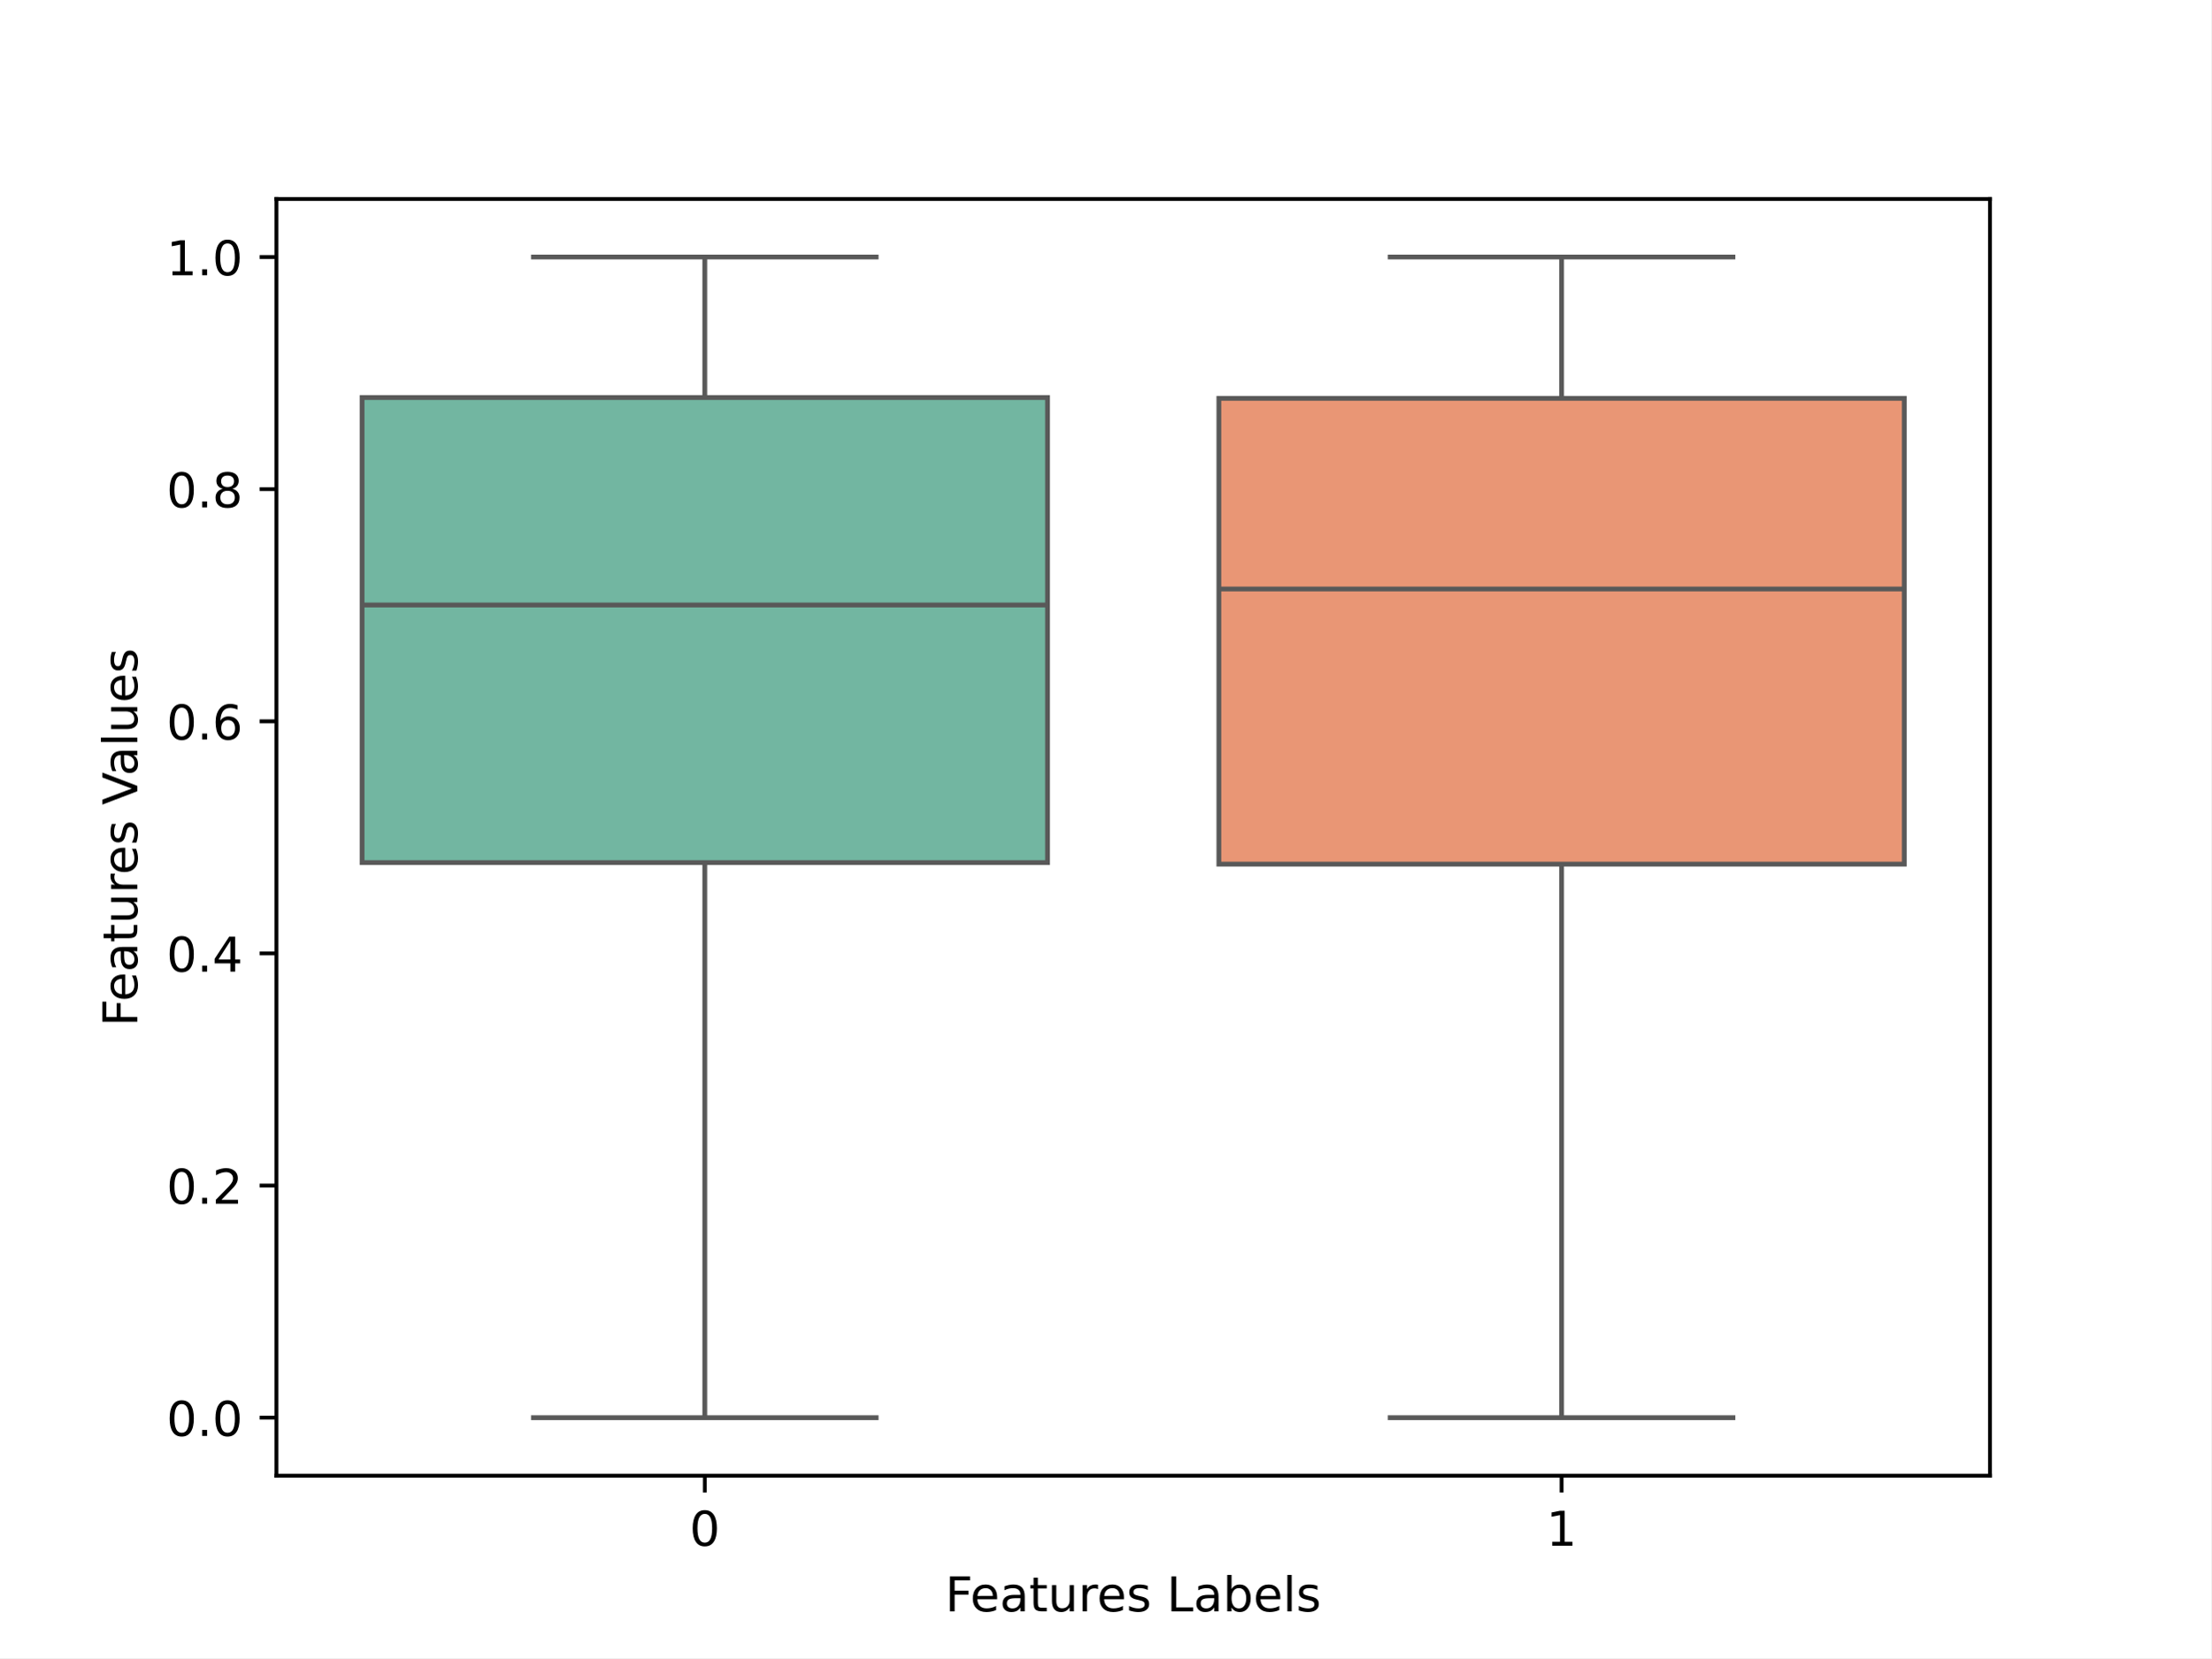
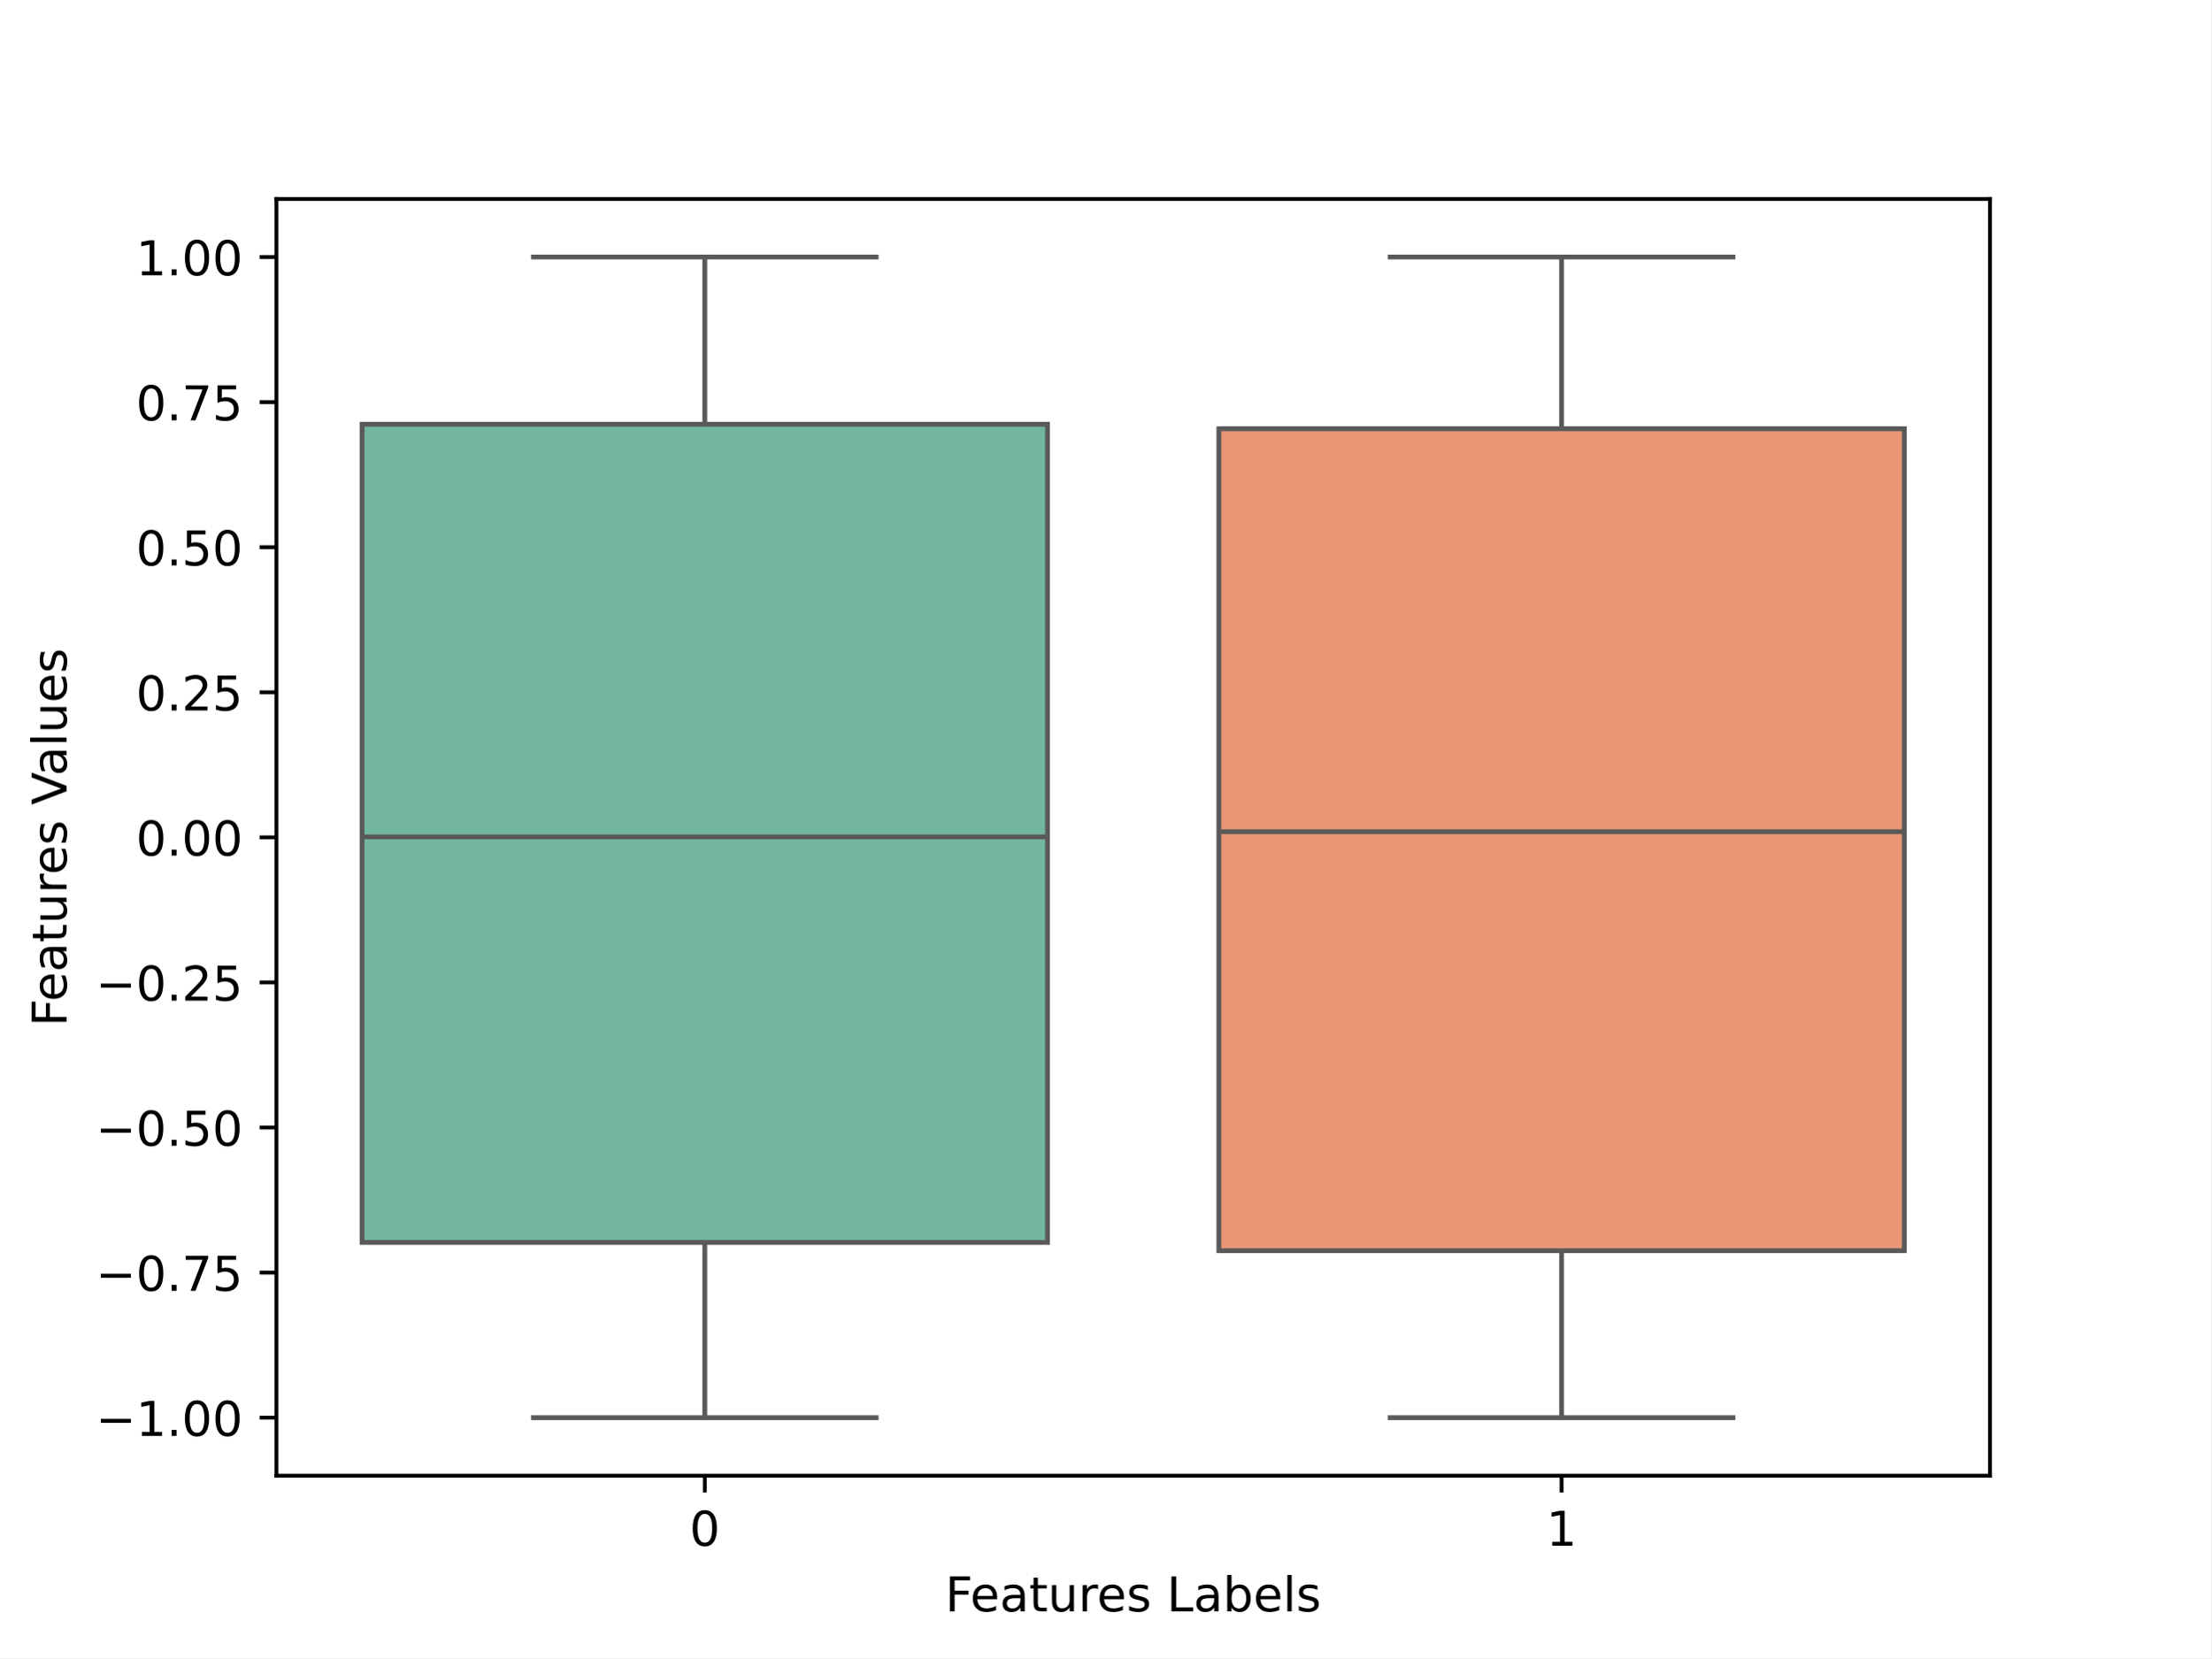
<svg xmlns="http://www.w3.org/2000/svg" xmlns:xlink="http://www.w3.org/1999/xlink" width="460.8pt" height="345.6pt" viewBox="0 0 460.8 345.6" version="1.1">
  <defs>
    <style type="text/css">*{stroke-linejoin: round; stroke-linecap: butt}</style>
  </defs>
  <g id="figure_1">
    <g id="patch_1">
      <path d="M 0 345.6  L 460.8 345.6  L 460.8 0  L 0 0  z " style="fill: #ffffff" />
    </g>
    <g id="axes_1">
      <g id="patch_2">
        <path d="M 57.6 307.584  L 414.72 307.584  L 414.72 41.472  L 57.6 41.472  z " style="fill: #ffffff" />
      </g>
      <g id="matplotlib.axis_1">
        <g id="xtick_1">
          <g id="line2d_1">
            <defs>
-               <path id="mc22e051e2a" d="M 0 0  L 0 3.5  " style="stroke: #000000; stroke-width: 0.8" />
+               <path id="m8462513c31" d="M 0 0  L 0 3.5  " style="stroke: #000000; stroke-width: 0.8" />
            </defs>
            <g>
-               <use xlink:href="#mc22e051e2a" x="146.88" y="307.584" style="stroke: #000000; stroke-width: 0.8" />
+               <use xlink:href="#m8462513c31" x="146.88" y="307.584" style="stroke: #000000; stroke-width: 0.8" />
            </g>
          </g>
          <g id="text_1">
            <g transform="translate(143.6987 322.1824) scale(0.1 -0.1)">
              <defs>
                <path id="DejaVuSans-30" d="M 2034 4250  Q 1547 4250 1301 3770  Q 1056 3291 1056 2328  Q 1056 1369 1301 889  Q 1547 409 2034 409  Q 2525 409 2770 889  Q 3016 1369 3016 2328  Q 3016 3291 2770 3770  Q 2525 4250 2034 4250  z M 2034 4750  Q 2819 4750 3233 4129  Q 3647 3509 3647 2328  Q 3647 1150 3233 529  Q 2819 -91 2034 -91  Q 1250 -91 836 529  Q 422 1150 422 2328  Q 422 3509 836 4129  Q 1250 4750 2034 4750  z " transform="scale(0.015625)" />
              </defs>
              <use xlink:href="#DejaVuSans-30" />
            </g>
          </g>
        </g>
        <g id="xtick_2">
          <g id="line2d_2">
            <g>
-               <use xlink:href="#mc22e051e2a" x="325.44" y="307.584" style="stroke: #000000; stroke-width: 0.8" />
+               <use xlink:href="#m8462513c31" x="325.44" y="307.584" style="stroke: #000000; stroke-width: 0.8" />
            </g>
          </g>
          <g id="text_2">
            <g transform="translate(322.2588 322.1824) scale(0.1 -0.1)">
              <defs>
                <path id="DejaVuSans-31" d="M 794 531  L 1825 531  L 1825 4091  L 703 3866  L 703 4441  L 1819 4666  L 2450 4666  L 2450 531  L 3481 531  L 3481 0  L 794 0  L 794 531  z " transform="scale(0.015625)" />
              </defs>
              <use xlink:href="#DejaVuSans-31" />
            </g>
          </g>
        </g>
        <g id="text_3">
          <g transform="translate(196.9819 335.8606) scale(0.1 -0.1)">
            <defs>
              <path id="DejaVuSans-46" d="M 628 4666  L 3309 4666  L 3309 4134  L 1259 4134  L 1259 2759  L 3109 2759  L 3109 2228  L 1259 2228  L 1259 0  L 628 0  L 628 4666  z " transform="scale(0.015625)" />
              <path id="DejaVuSans-65" d="M 3597 1894  L 3597 1613  L 953 1613  Q 991 1019 1311 708  Q 1631 397 2203 397  Q 2534 397 2845 478  Q 3156 559 3463 722  L 3463 178  Q 3153 47 2828 -22  Q 2503 -91 2169 -91  Q 1331 -91 842 396  Q 353 884 353 1716  Q 353 2575 817 3079  Q 1281 3584 2069 3584  Q 2775 3584 3186 3129  Q 3597 2675 3597 1894  z M 3022 2063  Q 3016 2534 2758 2815  Q 2500 3097 2075 3097  Q 1594 3097 1305 2825  Q 1016 2553 972 2059  L 3022 2063  z " transform="scale(0.015625)" />
              <path id="DejaVuSans-61" d="M 2194 1759  Q 1497 1759 1228 1600  Q 959 1441 959 1056  Q 959 750 1161 570  Q 1363 391 1709 391  Q 2188 391 2477 730  Q 2766 1069 2766 1631  L 2766 1759  L 2194 1759  z M 3341 1997  L 3341 0  L 2766 0  L 2766 531  Q 2569 213 2275 61  Q 1981 -91 1556 -91  Q 1019 -91 701 211  Q 384 513 384 1019  Q 384 1609 779 1909  Q 1175 2209 1959 2209  L 2766 2209  L 2766 2266  Q 2766 2663 2505 2880  Q 2244 3097 1772 3097  Q 1472 3097 1187 3025  Q 903 2953 641 2809  L 641 3341  Q 956 3463 1253 3523  Q 1550 3584 1831 3584  Q 2591 3584 2966 3190  Q 3341 2797 3341 1997  z " transform="scale(0.015625)" />
              <path id="DejaVuSans-74" d="M 1172 4494  L 1172 3500  L 2356 3500  L 2356 3053  L 1172 3053  L 1172 1153  Q 1172 725 1289 603  Q 1406 481 1766 481  L 2356 481  L 2356 0  L 1766 0  Q 1100 0 847 248  Q 594 497 594 1153  L 594 3053  L 172 3053  L 172 3500  L 594 3500  L 594 4494  L 1172 4494  z " transform="scale(0.015625)" />
              <path id="DejaVuSans-75" d="M 544 1381  L 544 3500  L 1119 3500  L 1119 1403  Q 1119 906 1312 657  Q 1506 409 1894 409  Q 2359 409 2629 706  Q 2900 1003 2900 1516  L 2900 3500  L 3475 3500  L 3475 0  L 2900 0  L 2900 538  Q 2691 219 2414 64  Q 2138 -91 1772 -91  Q 1169 -91 856 284  Q 544 659 544 1381  z M 1991 3584  L 1991 3584  z " transform="scale(0.015625)" />
              <path id="DejaVuSans-72" d="M 2631 2963  Q 2534 3019 2420 3045  Q 2306 3072 2169 3072  Q 1681 3072 1420 2755  Q 1159 2438 1159 1844  L 1159 0  L 581 0  L 581 3500  L 1159 3500  L 1159 2956  Q 1341 3275 1631 3429  Q 1922 3584 2338 3584  Q 2397 3584 2469 3576  Q 2541 3569 2628 3553  L 2631 2963  z " transform="scale(0.015625)" />
              <path id="DejaVuSans-73" d="M 2834 3397  L 2834 2853  Q 2591 2978 2328 3040  Q 2066 3103 1784 3103  Q 1356 3103 1142 2972  Q 928 2841 928 2578  Q 928 2378 1081 2264  Q 1234 2150 1697 2047  L 1894 2003  Q 2506 1872 2764 1633  Q 3022 1394 3022 966  Q 3022 478 2636 193  Q 2250 -91 1575 -91  Q 1294 -91 989 -36  Q 684 19 347 128  L 347 722  Q 666 556 975 473  Q 1284 391 1588 391  Q 1994 391 2212 530  Q 2431 669 2431 922  Q 2431 1156 2273 1281  Q 2116 1406 1581 1522  L 1381 1569  Q 847 1681 609 1914  Q 372 2147 372 2553  Q 372 3047 722 3315  Q 1072 3584 1716 3584  Q 2034 3584 2315 3537  Q 2597 3491 2834 3397  z " transform="scale(0.015625)" />
              <path id="DejaVuSans-20" transform="scale(0.015625)" />
              <path id="DejaVuSans-4c" d="M 628 4666  L 1259 4666  L 1259 531  L 3531 531  L 3531 0  L 628 0  L 628 4666  z " transform="scale(0.015625)" />
              <path id="DejaVuSans-62" d="M 3116 1747  Q 3116 2381 2855 2742  Q 2594 3103 2138 3103  Q 1681 3103 1420 2742  Q 1159 2381 1159 1747  Q 1159 1113 1420 752  Q 1681 391 2138 391  Q 2594 391 2855 752  Q 3116 1113 3116 1747  z M 1159 2969  Q 1341 3281 1617 3432  Q 1894 3584 2278 3584  Q 2916 3584 3314 3078  Q 3713 2572 3713 1747  Q 3713 922 3314 415  Q 2916 -91 2278 -91  Q 1894 -91 1617 61  Q 1341 213 1159 525  L 1159 0  L 581 0  L 581 4863  L 1159 4863  L 1159 2969  z " transform="scale(0.015625)" />
              <path id="DejaVuSans-6c" d="M 603 4863  L 1178 4863  L 1178 0  L 603 0  L 603 4863  z " transform="scale(0.015625)" />
            </defs>
            <use xlink:href="#DejaVuSans-46" />
            <use xlink:href="#DejaVuSans-65" x="52.02" />
            <use xlink:href="#DejaVuSans-61" x="113.543" />
            <use xlink:href="#DejaVuSans-74" x="174.822" />
            <use xlink:href="#DejaVuSans-75" x="214.031" />
            <use xlink:href="#DejaVuSans-72" x="277.41" />
            <use xlink:href="#DejaVuSans-65" x="316.273" />
            <use xlink:href="#DejaVuSans-73" x="377.797" />
            <use xlink:href="#DejaVuSans-20" x="429.896" />
            <use xlink:href="#DejaVuSans-4c" x="461.684" />
            <use xlink:href="#DejaVuSans-61" x="517.396" />
            <use xlink:href="#DejaVuSans-62" x="578.676" />
            <use xlink:href="#DejaVuSans-65" x="642.152" />
            <use xlink:href="#DejaVuSans-6c" x="703.676" />
            <use xlink:href="#DejaVuSans-73" x="731.459" />
          </g>
        </g>
      </g>
      <g id="matplotlib.axis_2">
        <g id="ytick_1">
          <g id="line2d_3">
            <defs>
-               <path id="m6dce0c5d00" d="M 0 0  L -3.5 0  " style="stroke: #000000; stroke-width: 0.8" />
+               <path id="m0b69eac7af" d="M 0 0  L -3.5 0  " style="stroke: #000000; stroke-width: 0.8" />
            </defs>
            <g>
-               <use xlink:href="#m6dce0c5d00" x="57.6" y="295.488" style="stroke: #000000; stroke-width: 0.8" />
+               <use xlink:href="#m0b69eac7af" x="57.6" y="295.488" style="stroke: #000000; stroke-width: 0.8" />
            </g>
          </g>
          <g id="text_4">
-             <g transform="translate(34.69687 299.2872) scale(0.1 -0.1)">
-               <defs>
+             <g transform="translate(19.95469 299.2872) scale(0.1 -0.1)">
+               <defs>
+                 <path id="DejaVuSans-2212" d="M 678 2272  L 4684 2272  L 4684 1741  L 678 1741  L 678 2272  z " transform="scale(0.015625)" />
                <path id="DejaVuSans-2e" d="M 684 794  L 1344 794  L 1344 0  L 684 0  L 684 794  z " transform="scale(0.015625)" />
              </defs>
-               <use xlink:href="#DejaVuSans-30" />
-               <use xlink:href="#DejaVuSans-2e" x="63.623" />
-               <use xlink:href="#DejaVuSans-30" x="95.41" />
+               <use xlink:href="#DejaVuSans-2212" />
+               <use xlink:href="#DejaVuSans-31" x="83.789" />
+               <use xlink:href="#DejaVuSans-2e" x="147.412" />
+               <use xlink:href="#DejaVuSans-30" x="179.199" />
+               <use xlink:href="#DejaVuSans-30" x="242.822" />
            </g>
          </g>
        </g>
        <g id="ytick_2">
          <g id="line2d_4">
            <g>
-               <use xlink:href="#m6dce0c5d00" x="57.6" y="247.104" style="stroke: #000000; stroke-width: 0.8" />
+               <use xlink:href="#m0b69eac7af" x="57.6" y="265.248" style="stroke: #000000; stroke-width: 0.8" />
            </g>
          </g>
          <g id="text_5">
-             <g transform="translate(34.69687 250.9032) scale(0.1 -0.1)">
-               <defs>
-                 <path id="DejaVuSans-32" d="M 1228 531  L 3431 531  L 3431 0  L 469 0  L 469 531  Q 828 903 1448 1529  Q 2069 2156 2228 2338  Q 2531 2678 2651 2914  Q 2772 3150 2772 3378  Q 2772 3750 2511 3984  Q 2250 4219 1831 4219  Q 1534 4219 1204 4116  Q 875 4013 500 3803  L 500 4441  Q 881 4594 1212 4672  Q 1544 4750 1819 4750  Q 2544 4750 2975 4387  Q 3406 4025 3406 3419  Q 3406 3131 3298 2873  Q 3191 2616 2906 2266  Q 2828 2175 2409 1742  Q 1991 1309 1228 531  z " transform="scale(0.015625)" />
-               </defs>
-               <use xlink:href="#DejaVuSans-30" />
-               <use xlink:href="#DejaVuSans-2e" x="63.623" />
-               <use xlink:href="#DejaVuSans-32" x="95.41" />
+             <g transform="translate(19.95469 269.0472) scale(0.1 -0.1)">
+               <defs>
+                 <path id="DejaVuSans-37" d="M 525 4666  L 3525 4666  L 3525 4397  L 1831 0  L 1172 0  L 2766 4134  L 525 4134  L 525 4666  z " transform="scale(0.015625)" />
+                 <path id="DejaVuSans-35" d="M 691 4666  L 3169 4666  L 3169 4134  L 1269 4134  L 1269 2991  Q 1406 3038 1543 3061  Q 1681 3084 1819 3084  Q 2600 3084 3056 2656  Q 3513 2228 3513 1497  Q 3513 744 3044 326  Q 2575 -91 1722 -91  Q 1428 -91 1123 -41  Q 819 9 494 109  L 494 744  Q 775 591 1075 516  Q 1375 441 1709 441  Q 2250 441 2565 725  Q 2881 1009 2881 1497  Q 2881 1984 2565 2268  Q 2250 2553 1709 2553  Q 1456 2553 1204 2497  Q 953 2441 691 2322  L 691 4666  z " transform="scale(0.015625)" />
+               </defs>
+               <use xlink:href="#DejaVuSans-2212" />
+               <use xlink:href="#DejaVuSans-30" x="83.789" />
+               <use xlink:href="#DejaVuSans-2e" x="147.412" />
+               <use xlink:href="#DejaVuSans-37" x="179.199" />
+               <use xlink:href="#DejaVuSans-35" x="242.822" />
            </g>
          </g>
        </g>
        <g id="ytick_3">
          <g id="line2d_5">
            <g>
-               <use xlink:href="#m6dce0c5d00" x="57.6" y="198.72" style="stroke: #000000; stroke-width: 0.8" />
+               <use xlink:href="#m0b69eac7af" x="57.6" y="235.008" style="stroke: #000000; stroke-width: 0.8" />
            </g>
          </g>
          <g id="text_6">
-             <g transform="translate(34.69687 202.5192) scale(0.1 -0.1)">
-               <defs>
-                 <path id="DejaVuSans-34" d="M 2419 4116  L 825 1625  L 2419 1625  L 2419 4116  z M 2253 4666  L 3047 4666  L 3047 1625  L 3713 1625  L 3713 1100  L 3047 1100  L 3047 0  L 2419 0  L 2419 1100  L 313 1100  L 313 1709  L 2253 4666  z " transform="scale(0.015625)" />
-               </defs>
-               <use xlink:href="#DejaVuSans-30" />
-               <use xlink:href="#DejaVuSans-2e" x="63.623" />
-               <use xlink:href="#DejaVuSans-34" x="95.41" />
+             <g transform="translate(19.95469 238.8072) scale(0.1 -0.1)">
+               <use xlink:href="#DejaVuSans-2212" />
+               <use xlink:href="#DejaVuSans-30" x="83.789" />
+               <use xlink:href="#DejaVuSans-2e" x="147.412" />
+               <use xlink:href="#DejaVuSans-35" x="179.199" />
+               <use xlink:href="#DejaVuSans-30" x="242.822" />
            </g>
          </g>
        </g>
        <g id="ytick_4">
          <g id="line2d_6">
            <g>
-               <use xlink:href="#m6dce0c5d00" x="57.6" y="150.336" style="stroke: #000000; stroke-width: 0.8" />
+               <use xlink:href="#m0b69eac7af" x="57.6" y="204.768" style="stroke: #000000; stroke-width: 0.8" />
            </g>
          </g>
          <g id="text_7">
-             <g transform="translate(34.69687 154.1352) scale(0.1 -0.1)">
-               <defs>
-                 <path id="DejaVuSans-36" d="M 2113 2584  Q 1688 2584 1439 2293  Q 1191 2003 1191 1497  Q 1191 994 1439 701  Q 1688 409 2113 409  Q 2538 409 2786 701  Q 3034 994 3034 1497  Q 3034 2003 2786 2293  Q 2538 2584 2113 2584  z M 3366 4563  L 3366 3988  Q 3128 4100 2886 4159  Q 2644 4219 2406 4219  Q 1781 4219 1451 3797  Q 1122 3375 1075 2522  Q 1259 2794 1537 2939  Q 1816 3084 2150 3084  Q 2853 3084 3261 2657  Q 3669 2231 3669 1497  Q 3669 778 3244 343  Q 2819 -91 2113 -91  Q 1303 -91 875 529  Q 447 1150 447 2328  Q 447 3434 972 4092  Q 1497 4750 2381 4750  Q 2619 4750 2861 4703  Q 3103 4656 3366 4563  z " transform="scale(0.015625)" />
-               </defs>
-               <use xlink:href="#DejaVuSans-30" />
-               <use xlink:href="#DejaVuSans-2e" x="63.623" />
-               <use xlink:href="#DejaVuSans-36" x="95.41" />
+             <g transform="translate(19.95469 208.5672) scale(0.1 -0.1)">
+               <defs>
+                 <path id="DejaVuSans-32" d="M 1228 531  L 3431 531  L 3431 0  L 469 0  L 469 531  Q 828 903 1448 1529  Q 2069 2156 2228 2338  Q 2531 2678 2651 2914  Q 2772 3150 2772 3378  Q 2772 3750 2511 3984  Q 2250 4219 1831 4219  Q 1534 4219 1204 4116  Q 875 4013 500 3803  L 500 4441  Q 881 4594 1212 4672  Q 1544 4750 1819 4750  Q 2544 4750 2975 4387  Q 3406 4025 3406 3419  Q 3406 3131 3298 2873  Q 3191 2616 2906 2266  Q 2828 2175 2409 1742  Q 1991 1309 1228 531  z " transform="scale(0.015625)" />
+               </defs>
+               <use xlink:href="#DejaVuSans-2212" />
+               <use xlink:href="#DejaVuSans-30" x="83.789" />
+               <use xlink:href="#DejaVuSans-2e" x="147.412" />
+               <use xlink:href="#DejaVuSans-32" x="179.199" />
+               <use xlink:href="#DejaVuSans-35" x="242.822" />
            </g>
          </g>
        </g>
        <g id="ytick_5">
          <g id="line2d_7">
            <g>
-               <use xlink:href="#m6dce0c5d00" x="57.6" y="101.952" style="stroke: #000000; stroke-width: 0.8" />
+               <use xlink:href="#m0b69eac7af" x="57.6" y="174.528" style="stroke: #000000; stroke-width: 0.8" />
            </g>
          </g>
          <g id="text_8">
-             <g transform="translate(34.69687 105.7512) scale(0.1 -0.1)">
-               <defs>
-                 <path id="DejaVuSans-38" d="M 2034 2216  Q 1584 2216 1326 1975  Q 1069 1734 1069 1313  Q 1069 891 1326 650  Q 1584 409 2034 409  Q 2484 409 2743 651  Q 3003 894 3003 1313  Q 3003 1734 2745 1975  Q 2488 2216 2034 2216  z M 1403 2484  Q 997 2584 770 2862  Q 544 3141 544 3541  Q 544 4100 942 4425  Q 1341 4750 2034 4750  Q 2731 4750 3128 4425  Q 3525 4100 3525 3541  Q 3525 3141 3298 2862  Q 3072 2584 2669 2484  Q 3125 2378 3379 2068  Q 3634 1759 3634 1313  Q 3634 634 3220 271  Q 2806 -91 2034 -91  Q 1263 -91 848 271  Q 434 634 434 1313  Q 434 1759 690 2068  Q 947 2378 1403 2484  z M 1172 3481  Q 1172 3119 1398 2916  Q 1625 2713 2034 2713  Q 2441 2713 2670 2916  Q 2900 3119 2900 3481  Q 2900 3844 2670 4047  Q 2441 4250 2034 4250  Q 1625 4250 1398 4047  Q 1172 3844 1172 3481  z " transform="scale(0.015625)" />
-               </defs>
-               <use xlink:href="#DejaVuSans-30" />
-               <use xlink:href="#DejaVuSans-2e" x="63.623" />
-               <use xlink:href="#DejaVuSans-38" x="95.41" />
+             <g transform="translate(28.33438 178.3272) scale(0.1 -0.1)">
+               <use xlink:href="#DejaVuSans-30" />
+               <use xlink:href="#DejaVuSans-2e" x="63.623" />
+               <use xlink:href="#DejaVuSans-30" x="95.41" />
+               <use xlink:href="#DejaVuSans-30" x="159.033" />
            </g>
          </g>
        </g>
        <g id="ytick_6">
          <g id="line2d_8">
            <g>
-               <use xlink:href="#m6dce0c5d00" x="57.6" y="53.568" style="stroke: #000000; stroke-width: 0.8" />
+               <use xlink:href="#m0b69eac7af" x="57.6" y="144.288" style="stroke: #000000; stroke-width: 0.8" />
            </g>
          </g>
          <g id="text_9">
-             <g transform="translate(34.69687 57.36722) scale(0.1 -0.1)">
+             <g transform="translate(28.33438 148.0872) scale(0.1 -0.1)">
+               <use xlink:href="#DejaVuSans-30" />
+               <use xlink:href="#DejaVuSans-2e" x="63.623" />
+               <use xlink:href="#DejaVuSans-32" x="95.41" />
+               <use xlink:href="#DejaVuSans-35" x="159.033" />
+             </g>
+           </g>
+         </g>
+         <g id="ytick_7">
+           <g id="line2d_9">
+             <g>
+               <use xlink:href="#m0b69eac7af" x="57.6" y="114.048" style="stroke: #000000; stroke-width: 0.8" />
+             </g>
+           </g>
+           <g id="text_10">
+             <g transform="translate(28.33438 117.8472) scale(0.1 -0.1)">
+               <use xlink:href="#DejaVuSans-30" />
+               <use xlink:href="#DejaVuSans-2e" x="63.623" />
+               <use xlink:href="#DejaVuSans-35" x="95.41" />
+               <use xlink:href="#DejaVuSans-30" x="159.033" />
+             </g>
+           </g>
+         </g>
+         <g id="ytick_8">
+           <g id="line2d_10">
+             <g>
+               <use xlink:href="#m0b69eac7af" x="57.6" y="83.808" style="stroke: #000000; stroke-width: 0.8" />
+             </g>
+           </g>
+           <g id="text_11">
+             <g transform="translate(28.33438 87.60722) scale(0.1 -0.1)">
+               <use xlink:href="#DejaVuSans-30" />
+               <use xlink:href="#DejaVuSans-2e" x="63.623" />
+               <use xlink:href="#DejaVuSans-37" x="95.41" />
+               <use xlink:href="#DejaVuSans-35" x="159.033" />
+             </g>
+           </g>
+         </g>
+         <g id="ytick_9">
+           <g id="line2d_11">
+             <g>
+               <use xlink:href="#m0b69eac7af" x="57.6" y="53.568" style="stroke: #000000; stroke-width: 0.8" />
+             </g>
+           </g>
+           <g id="text_12">
+             <g transform="translate(28.33438 57.36722) scale(0.1 -0.1)">
              <use xlink:href="#DejaVuSans-31" />
              <use xlink:href="#DejaVuSans-2e" x="63.623" />
              <use xlink:href="#DejaVuSans-30" x="95.41" />
-             </g>
-           </g>
-         </g>
-         <g id="text_10">
-           <g transform="translate(28.61719 213.9475) rotate(-90) scale(0.1 -0.1)">
+               <use xlink:href="#DejaVuSans-30" x="159.033" />
+             </g>
+           </g>
+         </g>
+         <g id="text_13">
+           <g transform="translate(13.875 213.9475) rotate(-90) scale(0.1 -0.1)">
            <defs>
              <path id="DejaVuSans-56" d="M 1831 0  L 50 4666  L 709 4666  L 2188 738  L 3669 4666  L 4325 4666  L 2547 0  L 1831 0  z " transform="scale(0.015625)" />
            </defs>
            <use xlink:href="#DejaVuSans-46" />
            <use xlink:href="#DejaVuSans-65" x="52.02" />
            <use xlink:href="#DejaVuSans-61" x="113.543" />
            <use xlink:href="#DejaVuSans-74" x="174.822" />
            <use xlink:href="#DejaVuSans-75" x="214.031" />
            <use xlink:href="#DejaVuSans-72" x="277.41" />
            <use xlink:href="#DejaVuSans-65" x="316.273" />
            <use xlink:href="#DejaVuSans-73" x="377.797" />
            <use xlink:href="#DejaVuSans-20" x="429.896" />
            <use xlink:href="#DejaVuSans-56" x="461.684" />
            <use xlink:href="#DejaVuSans-61" x="522.342" />
            <use xlink:href="#DejaVuSans-6c" x="583.621" />
            <use xlink:href="#DejaVuSans-75" x="611.404" />
            <use xlink:href="#DejaVuSans-65" x="674.783" />
            <use xlink:href="#DejaVuSans-73" x="736.307" />
          </g>
        </g>
      </g>
      <g id="patch_3">
-         <path d="M 75.456 179.792  L 218.304 179.792  L 218.304 82.855  L 75.456 82.855  L 75.456 179.792  z " clip-path="url(#pdff6a6b49a)" style="fill: #72b6a1; stroke: #595959; stroke-linejoin: miter" />
-       </g>
-       <g id="line2d_9">
-         <path d="M 146.88 179.792  L 146.88 295.488  " clip-path="url(#pdff6a6b49a)" style="fill: none; stroke: #595959" />
-       </g>
-       <g id="line2d_10">
-         <path d="M 146.88 82.855  L 146.88 53.568  " clip-path="url(#pdff6a6b49a)" style="fill: none; stroke: #595959" />
-       </g>
-       <g id="line2d_11">
-         <path d="M 111.168 295.488  L 182.592 295.488  " clip-path="url(#pdff6a6b49a)" style="fill: none; stroke: #595959; stroke-linecap: square" />
+         <path d="M 75.456 258.959  L 218.304 258.959  L 218.304 88.431  L 75.456 88.431  L 75.456 258.959  z " clip-path="url(#p1a38d83bfe)" style="fill: #72b6a1; stroke: #595959; stroke-linejoin: miter" />
      </g>
      <g id="line2d_12">
-         <path d="M 111.168 53.568  L 182.592 53.568  " clip-path="url(#pdff6a6b49a)" style="fill: none; stroke: #595959; stroke-linecap: square" />
-       </g>
-       <g id="line2d_13" />
+         <path d="M 146.88 258.959  L 146.88 295.488  " clip-path="url(#p1a38d83bfe)" style="fill: none; stroke: #595959" />
+       </g>
+       <g id="line2d_13">
+         <path d="M 146.88 88.431  L 146.88 53.568  " clip-path="url(#p1a38d83bfe)" style="fill: none; stroke: #595959" />
+       </g>
+       <g id="line2d_14">
+         <path d="M 111.168 295.488  L 182.592 295.488  " clip-path="url(#p1a38d83bfe)" style="fill: none; stroke: #595959; stroke-linecap: square" />
+       </g>
+       <g id="line2d_15">
+         <path d="M 111.168 53.568  L 182.592 53.568  " clip-path="url(#p1a38d83bfe)" style="fill: none; stroke: #595959; stroke-linecap: square" />
+       </g>
+       <g id="line2d_16" />
      <g id="patch_4">
-         <path d="M 254.016 180.109  L 396.864 180.109  L 396.864 83.027  L 254.016 83.027  L 254.016 180.109  z " clip-path="url(#pdff6a6b49a)" style="fill: #e99675; stroke: #595959; stroke-linejoin: miter" />
-       </g>
-       <g id="line2d_14">
-         <path d="M 325.44 180.109  L 325.44 295.488  " clip-path="url(#pdff6a6b49a)" style="fill: none; stroke: #595959" />
-       </g>
-       <g id="line2d_15">
-         <path d="M 325.44 83.027  L 325.44 53.568  " clip-path="url(#pdff6a6b49a)" style="fill: none; stroke: #595959" />
-       </g>
-       <g id="line2d_16">
-         <path d="M 289.728 295.488  L 361.152 295.488  " clip-path="url(#pdff6a6b49a)" style="fill: none; stroke: #595959; stroke-linecap: square" />
+         <path d="M 254.016 260.686  L 396.864 260.686  L 396.864 89.356  L 254.016 89.356  L 254.016 260.686  z " clip-path="url(#p1a38d83bfe)" style="fill: #e99675; stroke: #595959; stroke-linejoin: miter" />
      </g>
      <g id="line2d_17">
-         <path d="M 289.728 53.568  L 361.152 53.568  " clip-path="url(#pdff6a6b49a)" style="fill: none; stroke: #595959; stroke-linecap: square" />
-       </g>
-       <g id="line2d_18" />
+         <path d="M 325.44 260.686  L 325.44 295.488  " clip-path="url(#p1a38d83bfe)" style="fill: none; stroke: #595959" />
+       </g>
+       <g id="line2d_18">
+         <path d="M 325.44 89.356  L 325.44 53.568  " clip-path="url(#p1a38d83bfe)" style="fill: none; stroke: #595959" />
+       </g>
      <g id="line2d_19">
-         <path d="M 75.456 126.1  L 218.304 126.1  " clip-path="url(#pdff6a6b49a)" style="fill: none; stroke: #595959" />
+         <path d="M 289.728 295.488  L 361.152 295.488  " clip-path="url(#p1a38d83bfe)" style="fill: none; stroke: #595959; stroke-linecap: square" />
      </g>
      <g id="line2d_20">
-         <path d="M 254.016 122.766  L 396.864 122.766  " clip-path="url(#pdff6a6b49a)" style="fill: none; stroke: #595959" />
+         <path d="M 289.728 53.568  L 361.152 53.568  " clip-path="url(#p1a38d83bfe)" style="fill: none; stroke: #595959; stroke-linecap: square" />
+       </g>
+       <g id="line2d_21" />
+       <g id="line2d_22">
+         <path d="M 75.456 174.431  L 218.304 174.431  " clip-path="url(#p1a38d83bfe)" style="fill: none; stroke: #595959" />
+       </g>
+       <g id="line2d_23">
+         <path d="M 254.016 173.352  L 396.864 173.352  " clip-path="url(#p1a38d83bfe)" style="fill: none; stroke: #595959" />
      </g>
      <g id="patch_5">
        <path d="M 57.6 307.584  L 57.6 41.472  " style="fill: none; stroke: #000000; stroke-width: 0.8; stroke-linejoin: miter; stroke-linecap: square" />
      </g>
      <g id="patch_6">
        <path d="M 414.72 307.584  L 414.72 41.472  " style="fill: none; stroke: #000000; stroke-width: 0.8; stroke-linejoin: miter; stroke-linecap: square" />
      </g>
      <g id="patch_7">
        <path d="M 57.6 307.584  L 414.72 307.584  " style="fill: none; stroke: #000000; stroke-width: 0.8; stroke-linejoin: miter; stroke-linecap: square" />
      </g>
      <g id="patch_8">
        <path d="M 57.6 41.472  L 414.72 41.472  " style="fill: none; stroke: #000000; stroke-width: 0.8; stroke-linejoin: miter; stroke-linecap: square" />
      </g>
    </g>
  </g>
  <defs>
-     <clipPath id="pdff6a6b49a">
+     <clipPath id="p1a38d83bfe">
      <rect x="57.6" y="41.472" width="357.12" height="266.112" />
    </clipPath>
  </defs>
</svg>
